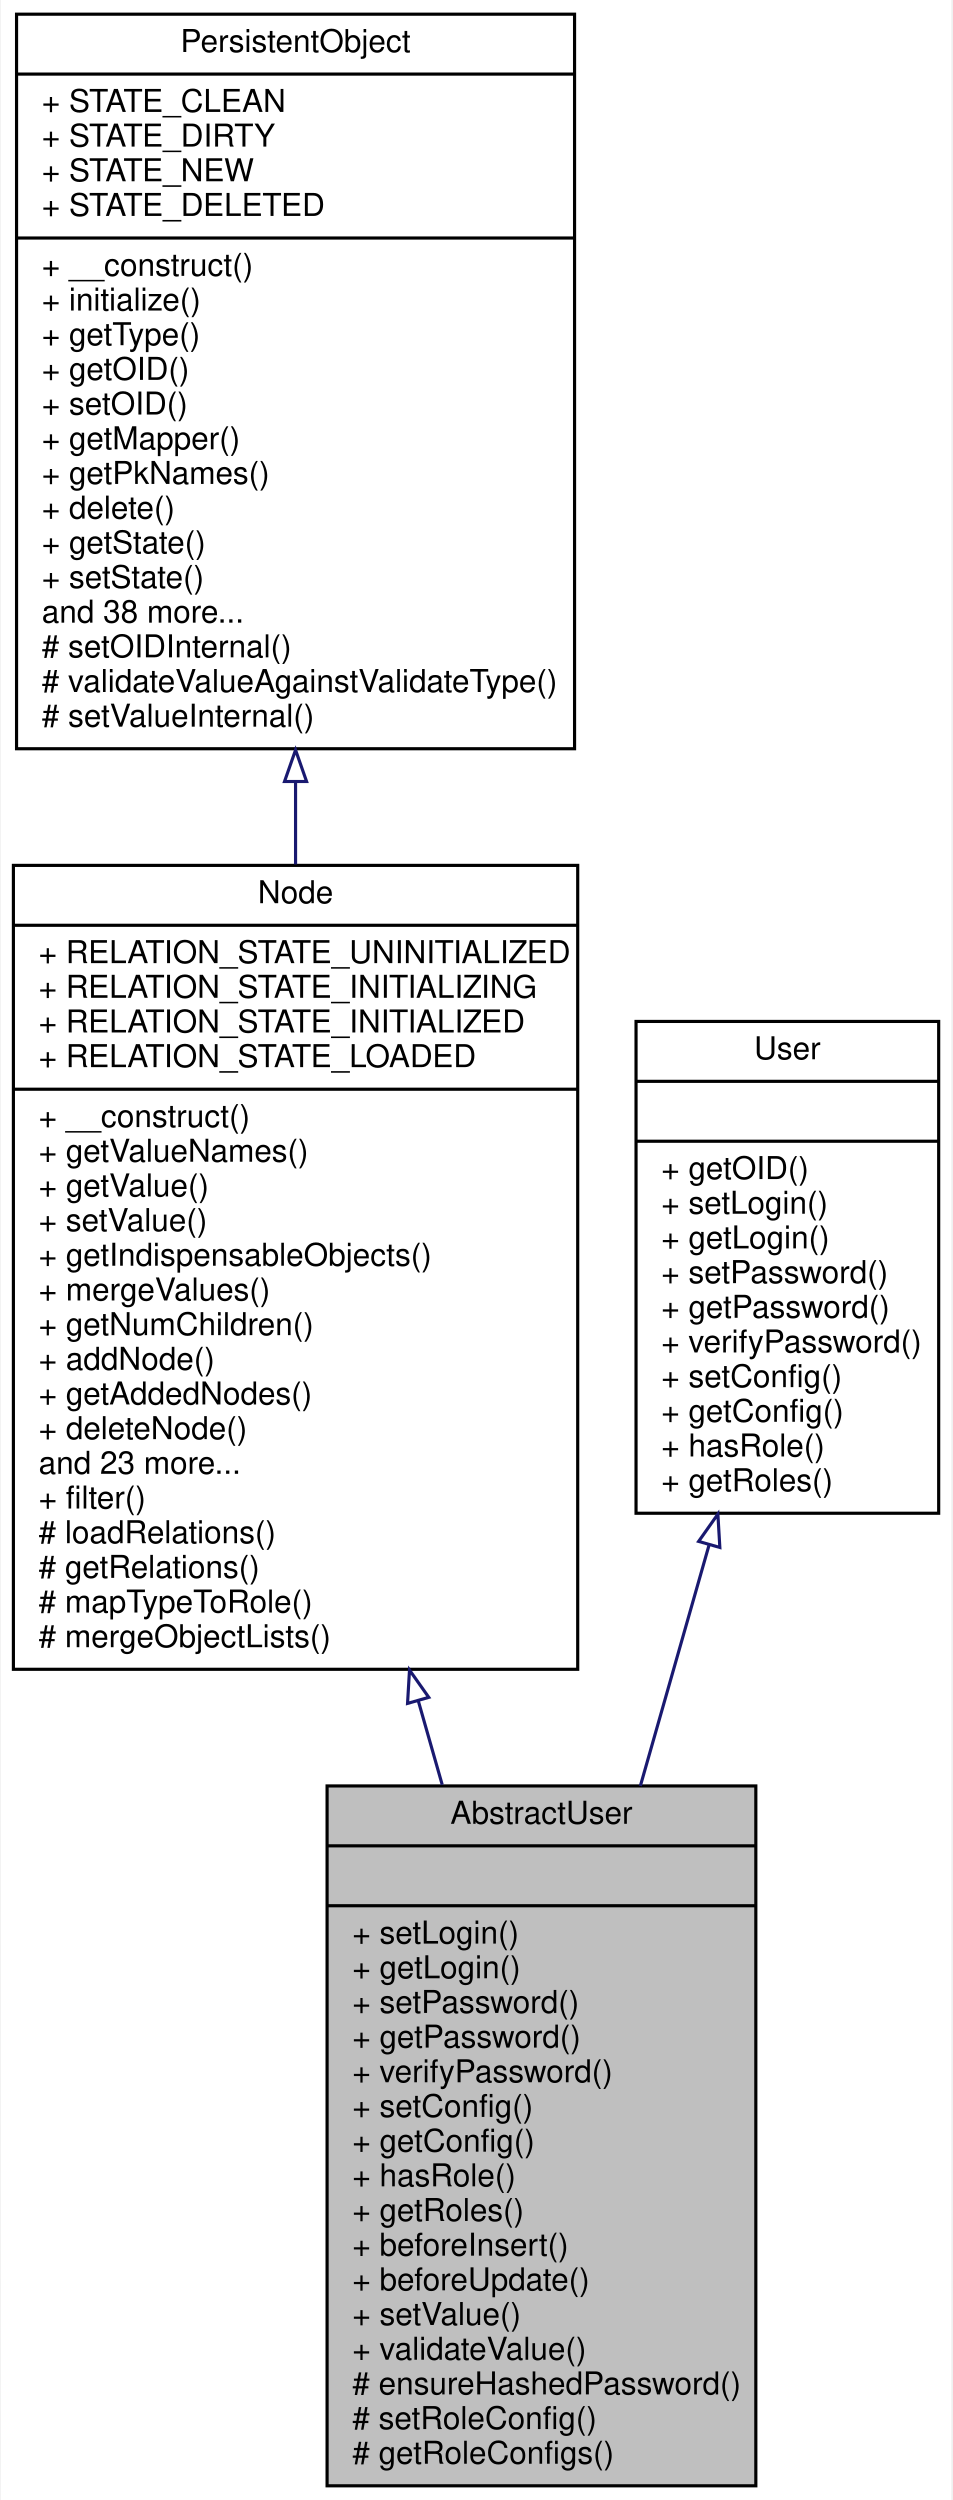
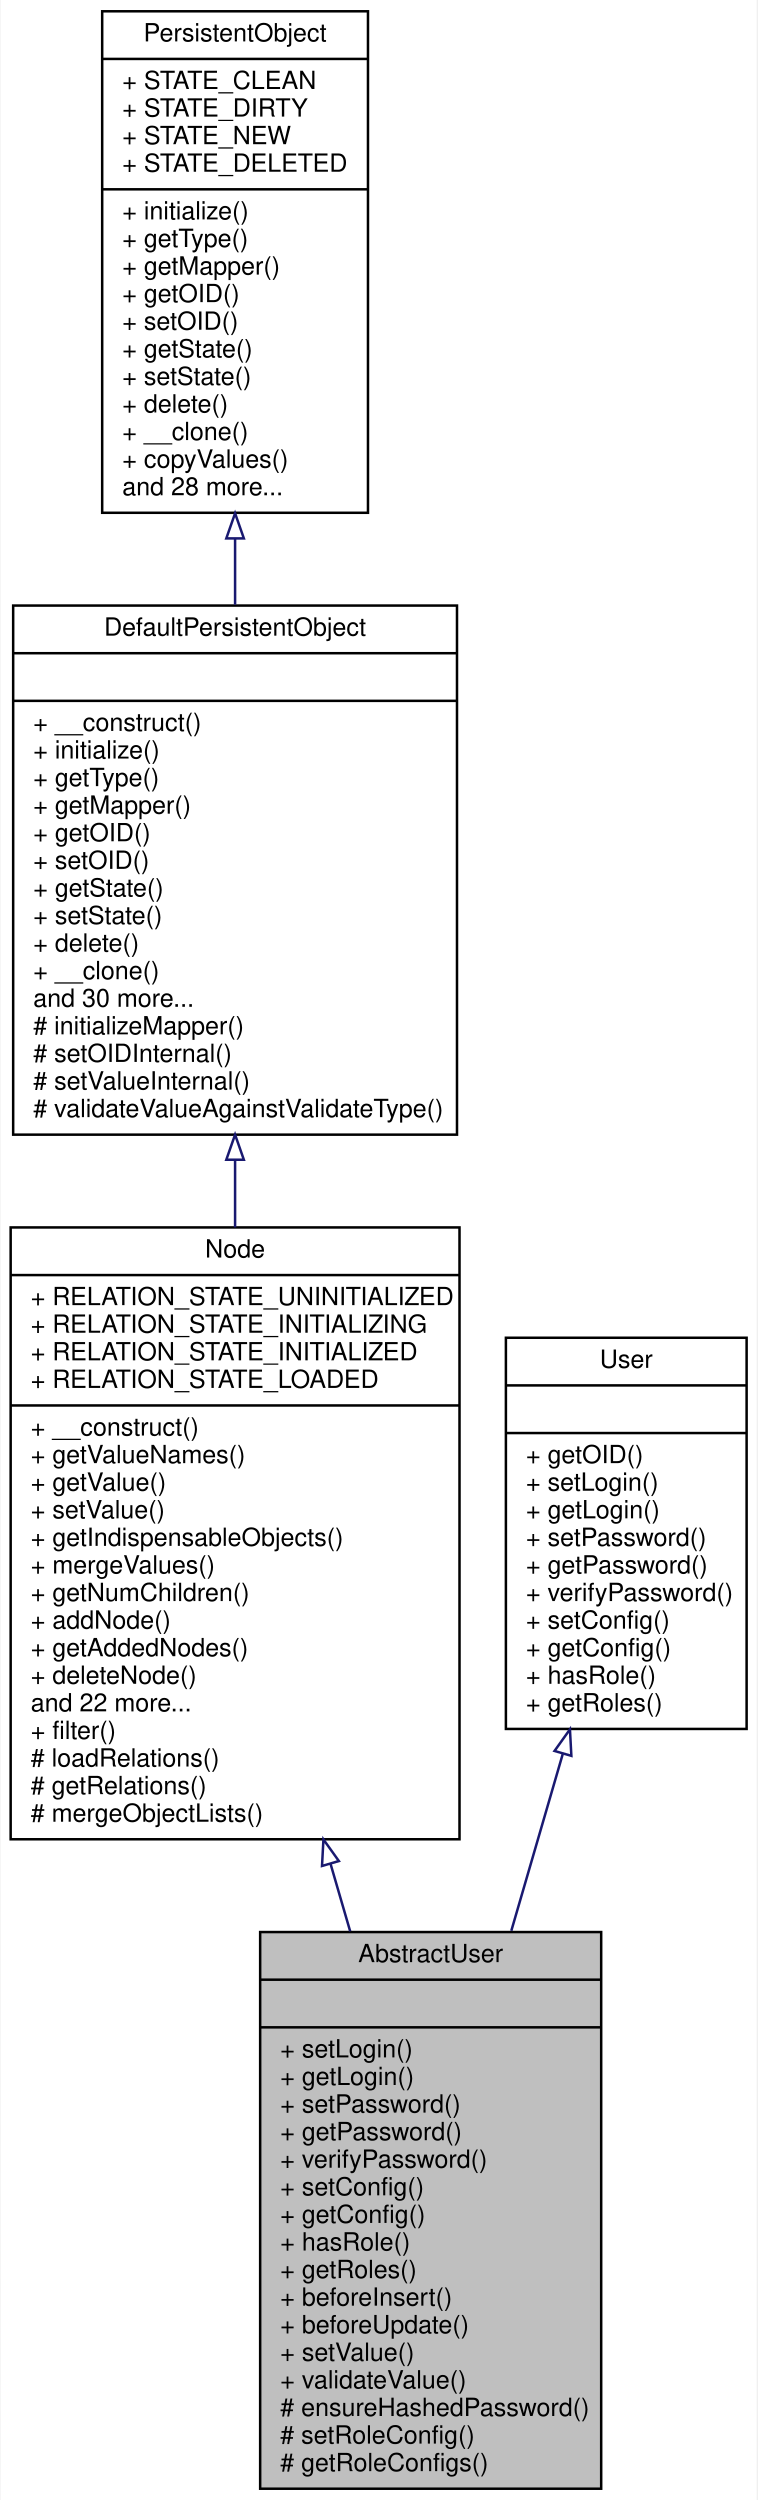
- <svg xmlns="http://www.w3.org/2000/svg" xmlns:xlink="http://www.w3.org/1999/xlink" width="302pt" height="793pt" viewBox="0.00 0.00 301.50 793.00">
-   <g id="graph0" class="graph" transform="scale(1 1) rotate(0) translate(4 789)">
-     <polygon fill="white" stroke="none" points="-4,4 -4,-789 297.5,-789 297.5,4 -4,4" />
+ <svg xmlns="http://www.w3.org/2000/svg" xmlns:xlink="http://www.w3.org/1999/xlink" width="302pt" height="997pt" viewBox="0.00 0.00 301.50 997.00">
+   <g id="graph0" class="graph" transform="scale(1 1) rotate(0) translate(4 993)">
+     <polygon fill="white" stroke="none" points="-4,4 -4,-993 297.5,-993 297.5,4 -4,4" />
    <g id="node1" class="node">
      <polygon fill="#bfbfbf" stroke="black" points="99.5,-0.5 99.5,-222.5 235.5,-222.5 235.5,-0.5 99.5,-0.5" />
      <text text-anchor="middle" x="167.5" y="-210.5" font-family="Helvetica,sans-Serif" font-size="10.00">AbstractUser</text>
      <polyline fill="none" stroke="black" points="99.5,-203.5 235.5,-203.5 " />
      <text text-anchor="middle" x="167.5" y="-191.5" font-family="Helvetica,sans-Serif" font-size="10.00"> </text>
      <polyline fill="none" stroke="black" points="99.5,-184.5 235.5,-184.5 " />
      <text text-anchor="start" x="107.5" y="-172.5" font-family="Helvetica,sans-Serif" font-size="10.00">+ setLogin()</text>
      <text text-anchor="start" x="107.5" y="-161.5" font-family="Helvetica,sans-Serif" font-size="10.00">+ getLogin()</text>
      <text text-anchor="start" x="107.5" y="-150.5" font-family="Helvetica,sans-Serif" font-size="10.00">+ setPassword()</text>
      <text text-anchor="start" x="107.5" y="-139.5" font-family="Helvetica,sans-Serif" font-size="10.00">+ getPassword()</text>
      <text text-anchor="start" x="107.5" y="-128.5" font-family="Helvetica,sans-Serif" font-size="10.00">+ verifyPassword()</text>
      <text text-anchor="start" x="107.5" y="-117.5" font-family="Helvetica,sans-Serif" font-size="10.00">+ setConfig()</text>
      <text text-anchor="start" x="107.5" y="-106.5" font-family="Helvetica,sans-Serif" font-size="10.00">+ getConfig()</text>
      <text text-anchor="start" x="107.5" y="-95.5" font-family="Helvetica,sans-Serif" font-size="10.00">+ hasRole()</text>
      <text text-anchor="start" x="107.5" y="-84.5" font-family="Helvetica,sans-Serif" font-size="10.00">+ getRoles()</text>
      <text text-anchor="start" x="107.5" y="-73.5" font-family="Helvetica,sans-Serif" font-size="10.00">+ beforeInsert()</text>
      <text text-anchor="start" x="107.5" y="-62.5" font-family="Helvetica,sans-Serif" font-size="10.00">+ beforeUpdate()</text>
      <text text-anchor="start" x="107.5" y="-51.5" font-family="Helvetica,sans-Serif" font-size="10.00">+ setValue()</text>
      <text text-anchor="start" x="107.5" y="-40.5" font-family="Helvetica,sans-Serif" font-size="10.00">+ validateValue()</text>
      <text text-anchor="start" x="107.5" y="-29.5" font-family="Helvetica,sans-Serif" font-size="10.00"># ensureHashedPassword()</text>
      <text text-anchor="start" x="107.5" y="-18.5" font-family="Helvetica,sans-Serif" font-size="10.00"># setRoleConfig()</text>
      <text text-anchor="start" x="107.5" y="-7.5" font-family="Helvetica,sans-Serif" font-size="10.00"># getRoleConfigs()</text>
    </g>
    <g id="node2" class="node">
      <g id="a_node2">
        <a xlink:href="classwcmf_1_1lib_1_1model_1_1_node.html" target="_top" xlink:title="Node adds the concept of relations to PersistentObject. ">
-           <polygon fill="white" stroke="black" points="0,-259.5 0,-514.5 179,-514.5 179,-259.5 0,-259.5" />
-           <text text-anchor="middle" x="89.5" y="-502.5" font-family="Helvetica,sans-Serif" font-size="10.00">Node</text>
-           <polyline fill="none" stroke="black" points="0,-495.5 179,-495.5 " />
-           <text text-anchor="start" x="8" y="-483.5" font-family="Helvetica,sans-Serif" font-size="10.00">+ RELATION_STATE_UNINITIALIZED</text>
-           <text text-anchor="start" x="8" y="-472.5" font-family="Helvetica,sans-Serif" font-size="10.00">+ RELATION_STATE_INITIALIZING</text>
-           <text text-anchor="start" x="8" y="-461.5" font-family="Helvetica,sans-Serif" font-size="10.00">+ RELATION_STATE_INITIALIZED</text>
-           <text text-anchor="start" x="8" y="-450.5" font-family="Helvetica,sans-Serif" font-size="10.00">+ RELATION_STATE_LOADED</text>
-           <polyline fill="none" stroke="black" points="0,-443.5 179,-443.5 " />
-           <text text-anchor="start" x="8" y="-431.5" font-family="Helvetica,sans-Serif" font-size="10.00">+ __construct()</text>
-           <text text-anchor="start" x="8" y="-420.5" font-family="Helvetica,sans-Serif" font-size="10.00">+ getValueNames()</text>
-           <text text-anchor="start" x="8" y="-409.5" font-family="Helvetica,sans-Serif" font-size="10.00">+ getValue()</text>
-           <text text-anchor="start" x="8" y="-398.5" font-family="Helvetica,sans-Serif" font-size="10.00">+ setValue()</text>
-           <text text-anchor="start" x="8" y="-387.5" font-family="Helvetica,sans-Serif" font-size="10.00">+ getIndispensableObjects()</text>
-           <text text-anchor="start" x="8" y="-376.5" font-family="Helvetica,sans-Serif" font-size="10.00">+ mergeValues()</text>
-           <text text-anchor="start" x="8" y="-365.5" font-family="Helvetica,sans-Serif" font-size="10.00">+ getNumChildren()</text>
-           <text text-anchor="start" x="8" y="-354.5" font-family="Helvetica,sans-Serif" font-size="10.00">+ addNode()</text>
-           <text text-anchor="start" x="8" y="-343.5" font-family="Helvetica,sans-Serif" font-size="10.00">+ getAddedNodes()</text>
-           <text text-anchor="start" x="8" y="-332.5" font-family="Helvetica,sans-Serif" font-size="10.00">+ deleteNode()</text>
-           <text text-anchor="start" x="8" y="-321.5" font-family="Helvetica,sans-Serif" font-size="10.00">and 23 more...</text>
-           <text text-anchor="start" x="8" y="-310.5" font-family="Helvetica,sans-Serif" font-size="10.00">+ filter()</text>
-           <text text-anchor="start" x="8" y="-299.5" font-family="Helvetica,sans-Serif" font-size="10.00"># loadRelations()</text>
-           <text text-anchor="start" x="8" y="-288.5" font-family="Helvetica,sans-Serif" font-size="10.00"># getRelations()</text>
-           <text text-anchor="start" x="8" y="-277.5" font-family="Helvetica,sans-Serif" font-size="10.00"># mapTypeToRole()</text>
+           <polygon fill="white" stroke="black" points="0,-259.5 0,-503.5 179,-503.5 179,-259.5 0,-259.5" />
+           <text text-anchor="middle" x="89.5" y="-491.5" font-family="Helvetica,sans-Serif" font-size="10.00">Node</text>
+           <polyline fill="none" stroke="black" points="0,-484.5 179,-484.5 " />
+           <text text-anchor="start" x="8" y="-472.5" font-family="Helvetica,sans-Serif" font-size="10.00">+ RELATION_STATE_UNINITIALIZED</text>
+           <text text-anchor="start" x="8" y="-461.5" font-family="Helvetica,sans-Serif" font-size="10.00">+ RELATION_STATE_INITIALIZING</text>
+           <text text-anchor="start" x="8" y="-450.5" font-family="Helvetica,sans-Serif" font-size="10.00">+ RELATION_STATE_INITIALIZED</text>
+           <text text-anchor="start" x="8" y="-439.5" font-family="Helvetica,sans-Serif" font-size="10.00">+ RELATION_STATE_LOADED</text>
+           <polyline fill="none" stroke="black" points="0,-432.5 179,-432.5 " />
+           <text text-anchor="start" x="8" y="-420.5" font-family="Helvetica,sans-Serif" font-size="10.00">+ __construct()</text>
+           <text text-anchor="start" x="8" y="-409.5" font-family="Helvetica,sans-Serif" font-size="10.00">+ getValueNames()</text>
+           <text text-anchor="start" x="8" y="-398.5" font-family="Helvetica,sans-Serif" font-size="10.00">+ getValue()</text>
+           <text text-anchor="start" x="8" y="-387.5" font-family="Helvetica,sans-Serif" font-size="10.00">+ setValue()</text>
+           <text text-anchor="start" x="8" y="-376.5" font-family="Helvetica,sans-Serif" font-size="10.00">+ getIndispensableObjects()</text>
+           <text text-anchor="start" x="8" y="-365.5" font-family="Helvetica,sans-Serif" font-size="10.00">+ mergeValues()</text>
+           <text text-anchor="start" x="8" y="-354.5" font-family="Helvetica,sans-Serif" font-size="10.00">+ getNumChildren()</text>
+           <text text-anchor="start" x="8" y="-343.5" font-family="Helvetica,sans-Serif" font-size="10.00">+ addNode()</text>
+           <text text-anchor="start" x="8" y="-332.5" font-family="Helvetica,sans-Serif" font-size="10.00">+ getAddedNodes()</text>
+           <text text-anchor="start" x="8" y="-321.5" font-family="Helvetica,sans-Serif" font-size="10.00">+ deleteNode()</text>
+           <text text-anchor="start" x="8" y="-310.5" font-family="Helvetica,sans-Serif" font-size="10.00">and 22 more...</text>
+           <text text-anchor="start" x="8" y="-299.5" font-family="Helvetica,sans-Serif" font-size="10.00">+ filter()</text>
+           <text text-anchor="start" x="8" y="-288.5" font-family="Helvetica,sans-Serif" font-size="10.00"># loadRelations()</text>
+           <text text-anchor="start" x="8" y="-277.5" font-family="Helvetica,sans-Serif" font-size="10.00"># getRelations()</text>
          <text text-anchor="start" x="8" y="-266.5" font-family="Helvetica,sans-Serif" font-size="10.00"># mergeObjectLists()</text>
        </a>
      </g>
    </g>
    <g id="edge1" class="edge">
-       <path fill="none" stroke="midnightblue" d="M128.413,-249.555C130.965,-240.607 133.518,-231.656 136.027,-222.857" />
-       <polygon fill="none" stroke="midnightblue" points="125.023,-248.681 125.646,-259.258 131.754,-250.601 125.023,-248.681" />
+       <path fill="none" stroke="midnightblue" d="M127.572,-249.687C130.192,-240.687 132.817,-231.668 135.4,-222.793" />
+       <polygon fill="none" stroke="midnightblue" points="124.169,-248.857 124.735,-259.437 130.89,-250.814 124.169,-248.857" />
    </g>
    <g id="node3" class="node">
      <g id="a_node3">
-         <a xlink:href="classwcmf_1_1lib_1_1persistence_1_1_persistent_object.html" target="_top" xlink:title="PersistentObject is the base class of all persistent objects. ">
-           <polygon fill="white" stroke="black" points="1,-551.5 1,-784.5 178,-784.5 178,-551.5 1,-551.5" />
-           <text text-anchor="middle" x="89.5" y="-772.5" font-family="Helvetica,sans-Serif" font-size="10.00">PersistentObject</text>
-           <polyline fill="none" stroke="black" points="1,-765.5 178,-765.5 " />
-           <text text-anchor="start" x="9" y="-753.5" font-family="Helvetica,sans-Serif" font-size="10.00">+ STATE_CLEAN</text>
-           <text text-anchor="start" x="9" y="-742.5" font-family="Helvetica,sans-Serif" font-size="10.00">+ STATE_DIRTY</text>
-           <text text-anchor="start" x="9" y="-731.5" font-family="Helvetica,sans-Serif" font-size="10.00">+ STATE_NEW</text>
-           <text text-anchor="start" x="9" y="-720.5" font-family="Helvetica,sans-Serif" font-size="10.00">+ STATE_DELETED</text>
+         <a xlink:href="classwcmf_1_1lib_1_1persistence_1_1impl_1_1_default_persistent_object.html" target="_top" xlink:title="DefaultPersistentObject is the base class of all persistent objects. ">
+           <polygon fill="white" stroke="black" points="1,-540.5 1,-751.5 178,-751.5 178,-540.5 1,-540.5" />
+           <text text-anchor="middle" x="89.5" y="-739.5" font-family="Helvetica,sans-Serif" font-size="10.00">DefaultPersistentObject</text>
+           <polyline fill="none" stroke="black" points="1,-732.5 178,-732.5 " />
+           <text text-anchor="middle" x="89.5" y="-720.5" font-family="Helvetica,sans-Serif" font-size="10.00"> </text>
          <polyline fill="none" stroke="black" points="1,-713.5 178,-713.5 " />
          <text text-anchor="start" x="9" y="-701.5" font-family="Helvetica,sans-Serif" font-size="10.00">+ __construct()</text>
          <text text-anchor="start" x="9" y="-690.5" font-family="Helvetica,sans-Serif" font-size="10.00">+ initialize()</text>
          <text text-anchor="start" x="9" y="-679.5" font-family="Helvetica,sans-Serif" font-size="10.00">+ getType()</text>
-           <text text-anchor="start" x="9" y="-668.5" font-family="Helvetica,sans-Serif" font-size="10.00">+ getOID()</text>
-           <text text-anchor="start" x="9" y="-657.5" font-family="Helvetica,sans-Serif" font-size="10.00">+ setOID()</text>
-           <text text-anchor="start" x="9" y="-646.5" font-family="Helvetica,sans-Serif" font-size="10.00">+ getMapper()</text>
-           <text text-anchor="start" x="9" y="-635.5" font-family="Helvetica,sans-Serif" font-size="10.00">+ getPkNames()</text>
-           <text text-anchor="start" x="9" y="-624.5" font-family="Helvetica,sans-Serif" font-size="10.00">+ delete()</text>
-           <text text-anchor="start" x="9" y="-613.5" font-family="Helvetica,sans-Serif" font-size="10.00">+ getState()</text>
-           <text text-anchor="start" x="9" y="-602.5" font-family="Helvetica,sans-Serif" font-size="10.00">+ setState()</text>
-           <text text-anchor="start" x="9" y="-591.5" font-family="Helvetica,sans-Serif" font-size="10.00">and 38 more...</text>
-           <text text-anchor="start" x="9" y="-580.5" font-family="Helvetica,sans-Serif" font-size="10.00"># setOIDInternal()</text>
-           <text text-anchor="start" x="9" y="-569.5" font-family="Helvetica,sans-Serif" font-size="10.00"># validateValueAgainstValidateType()</text>
+           <text text-anchor="start" x="9" y="-668.5" font-family="Helvetica,sans-Serif" font-size="10.00">+ getMapper()</text>
+           <text text-anchor="start" x="9" y="-657.5" font-family="Helvetica,sans-Serif" font-size="10.00">+ getOID()</text>
+           <text text-anchor="start" x="9" y="-646.5" font-family="Helvetica,sans-Serif" font-size="10.00">+ setOID()</text>
+           <text text-anchor="start" x="9" y="-635.5" font-family="Helvetica,sans-Serif" font-size="10.00">+ getState()</text>
+           <text text-anchor="start" x="9" y="-624.5" font-family="Helvetica,sans-Serif" font-size="10.00">+ setState()</text>
+           <text text-anchor="start" x="9" y="-613.5" font-family="Helvetica,sans-Serif" font-size="10.00">+ delete()</text>
+           <text text-anchor="start" x="9" y="-602.5" font-family="Helvetica,sans-Serif" font-size="10.00">+ __clone()</text>
+           <text text-anchor="start" x="9" y="-591.5" font-family="Helvetica,sans-Serif" font-size="10.00">and 30 more...</text>
+           <text text-anchor="start" x="9" y="-580.5" font-family="Helvetica,sans-Serif" font-size="10.00"># initializeMapper()</text>
+           <text text-anchor="start" x="9" y="-569.5" font-family="Helvetica,sans-Serif" font-size="10.00"># setOIDInternal()</text>
          <text text-anchor="start" x="9" y="-558.5" font-family="Helvetica,sans-Serif" font-size="10.00"># setValueInternal()</text>
+           <text text-anchor="start" x="9" y="-547.5" font-family="Helvetica,sans-Serif" font-size="10.00"># validateValueAgainstValidateType()</text>
        </a>
      </g>
    </g>
    <g id="edge2" class="edge">
-       <path fill="none" stroke="midnightblue" d="M89.5,-540.948C89.5,-532.264 89.5,-523.509 89.5,-514.821" />
-       <polygon fill="none" stroke="midnightblue" points="86,-541.103 89.5,-551.103 93,-541.103 86,-541.103" />
+       <path fill="none" stroke="midnightblue" d="M89.5,-530.467C89.5,-521.534 89.5,-512.496 89.5,-503.523" />
+       <polygon fill="none" stroke="midnightblue" points="86,-530.499 89.5,-540.499 93,-530.499 86,-530.499" />
    </g>
    <g id="node4" class="node">
      <g id="a_node4">
-         <a xlink:href="interfacewcmf_1_1lib_1_1security_1_1principal_1_1_user.html" target="_top" xlink:title="User is the interface for users. ">
-           <polygon fill="white" stroke="black" points="197.5,-309 197.5,-465 293.5,-465 293.5,-309 197.5,-309" />
-           <text text-anchor="middle" x="245.5" y="-453" font-family="Helvetica,sans-Serif" font-size="10.00">User</text>
-           <polyline fill="none" stroke="black" points="197.5,-446 293.5,-446 " />
-           <text text-anchor="middle" x="245.5" y="-434" font-family="Helvetica,sans-Serif" font-size="10.00"> </text>
-           <polyline fill="none" stroke="black" points="197.5,-427 293.5,-427 " />
-           <text text-anchor="start" x="205.5" y="-415" font-family="Helvetica,sans-Serif" font-size="10.00">+ getOID()</text>
-           <text text-anchor="start" x="205.5" y="-404" font-family="Helvetica,sans-Serif" font-size="10.00">+ setLogin()</text>
-           <text text-anchor="start" x="205.5" y="-393" font-family="Helvetica,sans-Serif" font-size="10.00">+ getLogin()</text>
-           <text text-anchor="start" x="205.5" y="-382" font-family="Helvetica,sans-Serif" font-size="10.00">+ setPassword()</text>
-           <text text-anchor="start" x="205.5" y="-371" font-family="Helvetica,sans-Serif" font-size="10.00">+ getPassword()</text>
-           <text text-anchor="start" x="205.5" y="-360" font-family="Helvetica,sans-Serif" font-size="10.00">+ verifyPassword()</text>
-           <text text-anchor="start" x="205.5" y="-349" font-family="Helvetica,sans-Serif" font-size="10.00">+ setConfig()</text>
-           <text text-anchor="start" x="205.5" y="-338" font-family="Helvetica,sans-Serif" font-size="10.00">+ getConfig()</text>
-           <text text-anchor="start" x="205.5" y="-327" font-family="Helvetica,sans-Serif" font-size="10.00">+ hasRole()</text>
-           <text text-anchor="start" x="205.5" y="-316" font-family="Helvetica,sans-Serif" font-size="10.00">+ getRoles()</text>
+         <a xlink:href="interfacewcmf_1_1lib_1_1persistence_1_1_persistent_object.html" target="_top" xlink:title="PersistentObject defines the interface of all persistent objects. ">
+           <polygon fill="white" stroke="black" points="36.5,-788.5 36.5,-988.5 142.5,-988.5 142.5,-788.5 36.5,-788.5" />
+           <text text-anchor="middle" x="89.5" y="-976.5" font-family="Helvetica,sans-Serif" font-size="10.00">PersistentObject</text>
+           <polyline fill="none" stroke="black" points="36.5,-969.5 142.5,-969.5 " />
+           <text text-anchor="start" x="44.5" y="-957.5" font-family="Helvetica,sans-Serif" font-size="10.00">+ STATE_CLEAN</text>
+           <text text-anchor="start" x="44.5" y="-946.5" font-family="Helvetica,sans-Serif" font-size="10.00">+ STATE_DIRTY</text>
+           <text text-anchor="start" x="44.5" y="-935.5" font-family="Helvetica,sans-Serif" font-size="10.00">+ STATE_NEW</text>
+           <text text-anchor="start" x="44.5" y="-924.5" font-family="Helvetica,sans-Serif" font-size="10.00">+ STATE_DELETED</text>
+           <polyline fill="none" stroke="black" points="36.5,-917.5 142.5,-917.5 " />
+           <text text-anchor="start" x="44.5" y="-905.5" font-family="Helvetica,sans-Serif" font-size="10.00">+ initialize()</text>
+           <text text-anchor="start" x="44.5" y="-894.5" font-family="Helvetica,sans-Serif" font-size="10.00">+ getType()</text>
+           <text text-anchor="start" x="44.5" y="-883.5" font-family="Helvetica,sans-Serif" font-size="10.00">+ getMapper()</text>
+           <text text-anchor="start" x="44.5" y="-872.5" font-family="Helvetica,sans-Serif" font-size="10.00">+ getOID()</text>
+           <text text-anchor="start" x="44.5" y="-861.5" font-family="Helvetica,sans-Serif" font-size="10.00">+ setOID()</text>
+           <text text-anchor="start" x="44.5" y="-850.5" font-family="Helvetica,sans-Serif" font-size="10.00">+ getState()</text>
+           <text text-anchor="start" x="44.5" y="-839.5" font-family="Helvetica,sans-Serif" font-size="10.00">+ setState()</text>
+           <text text-anchor="start" x="44.5" y="-828.5" font-family="Helvetica,sans-Serif" font-size="10.00">+ delete()</text>
+           <text text-anchor="start" x="44.5" y="-817.5" font-family="Helvetica,sans-Serif" font-size="10.00">+ __clone()</text>
+           <text text-anchor="start" x="44.5" y="-806.5" font-family="Helvetica,sans-Serif" font-size="10.00">+ copyValues()</text>
+           <text text-anchor="start" x="44.5" y="-795.5" font-family="Helvetica,sans-Serif" font-size="10.00">and 28 more...</text>
        </a>
      </g>
    </g>
    <g id="edge3" class="edge">
-       <path fill="none" stroke="midnightblue" d="M220.642,-298.839C213.722,-274.573 206.114,-247.897 198.871,-222.501" />
-       <polygon fill="none" stroke="midnightblue" points="217.353,-300.066 223.461,-308.723 224.084,-298.146 217.353,-300.066" />
+       <path fill="none" stroke="midnightblue" d="M89.5,-778.08C89.5,-769.342 89.5,-760.528 89.5,-751.823" />
+       <polygon fill="none" stroke="midnightblue" points="86,-778.291 89.5,-788.291 93,-778.291 86,-778.291" />
+     </g>
+     <g id="node5" class="node">
+       <g id="a_node5">
+         <a xlink:href="interfacewcmf_1_1lib_1_1security_1_1principal_1_1_user.html" target="_top" xlink:title="User is the interface for users. ">
+           <polygon fill="white" stroke="black" points="197.5,-303.5 197.5,-459.5 293.5,-459.5 293.5,-303.5 197.5,-303.5" />
+           <text text-anchor="middle" x="245.5" y="-447.5" font-family="Helvetica,sans-Serif" font-size="10.00">User</text>
+           <polyline fill="none" stroke="black" points="197.5,-440.5 293.5,-440.5 " />
+           <text text-anchor="middle" x="245.5" y="-428.5" font-family="Helvetica,sans-Serif" font-size="10.00"> </text>
+           <polyline fill="none" stroke="black" points="197.5,-421.5 293.5,-421.5 " />
+           <text text-anchor="start" x="205.5" y="-409.5" font-family="Helvetica,sans-Serif" font-size="10.00">+ getOID()</text>
+           <text text-anchor="start" x="205.5" y="-398.5" font-family="Helvetica,sans-Serif" font-size="10.00">+ setLogin()</text>
+           <text text-anchor="start" x="205.5" y="-387.5" font-family="Helvetica,sans-Serif" font-size="10.00">+ getLogin()</text>
+           <text text-anchor="start" x="205.5" y="-376.5" font-family="Helvetica,sans-Serif" font-size="10.00">+ setPassword()</text>
+           <text text-anchor="start" x="205.5" y="-365.5" font-family="Helvetica,sans-Serif" font-size="10.00">+ getPassword()</text>
+           <text text-anchor="start" x="205.5" y="-354.5" font-family="Helvetica,sans-Serif" font-size="10.00">+ verifyPassword()</text>
+           <text text-anchor="start" x="205.5" y="-343.5" font-family="Helvetica,sans-Serif" font-size="10.00">+ setConfig()</text>
+           <text text-anchor="start" x="205.5" y="-332.5" font-family="Helvetica,sans-Serif" font-size="10.00">+ getConfig()</text>
+           <text text-anchor="start" x="205.5" y="-321.5" font-family="Helvetica,sans-Serif" font-size="10.00">+ hasRole()</text>
+           <text text-anchor="start" x="205.5" y="-310.5" font-family="Helvetica,sans-Serif" font-size="10.00">+ getRoles()</text>
+         </a>
+       </g>
+     </g>
+     <g id="edge4" class="edge">
+       <path fill="none" stroke="midnightblue" d="M220.18,-293.503C213.635,-271.017 206.503,-246.509 199.66,-222.997" />
+       <polygon fill="none" stroke="midnightblue" points="216.889,-294.719 223.044,-303.343 223.61,-292.763 216.889,-294.719" />
    </g>
  </g>
</svg>
